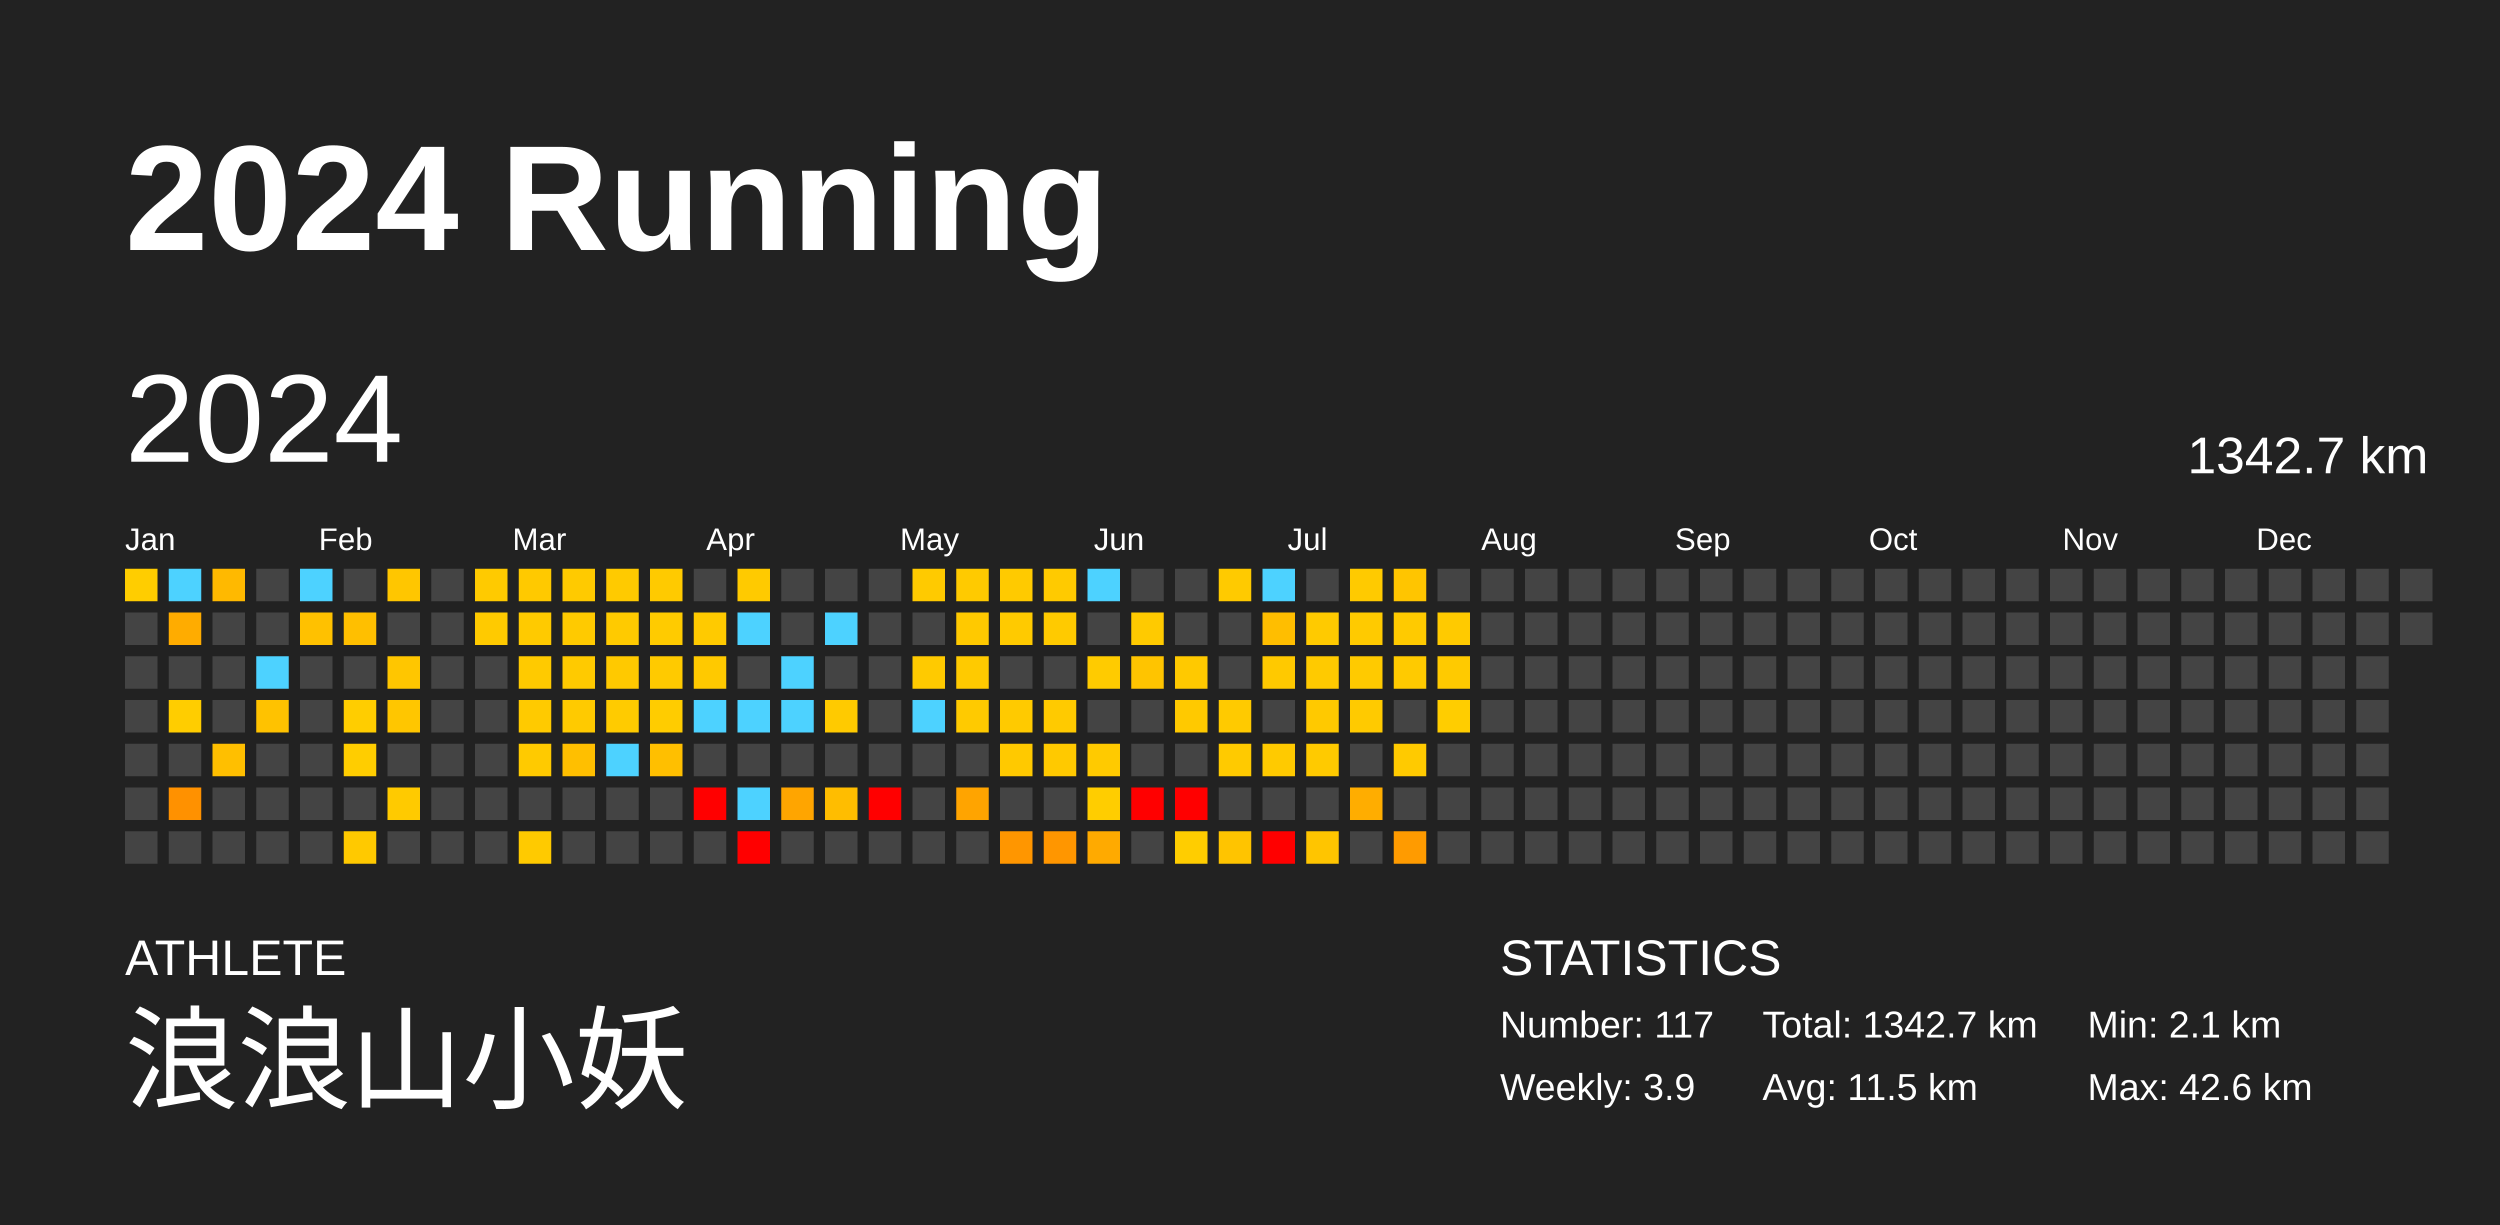
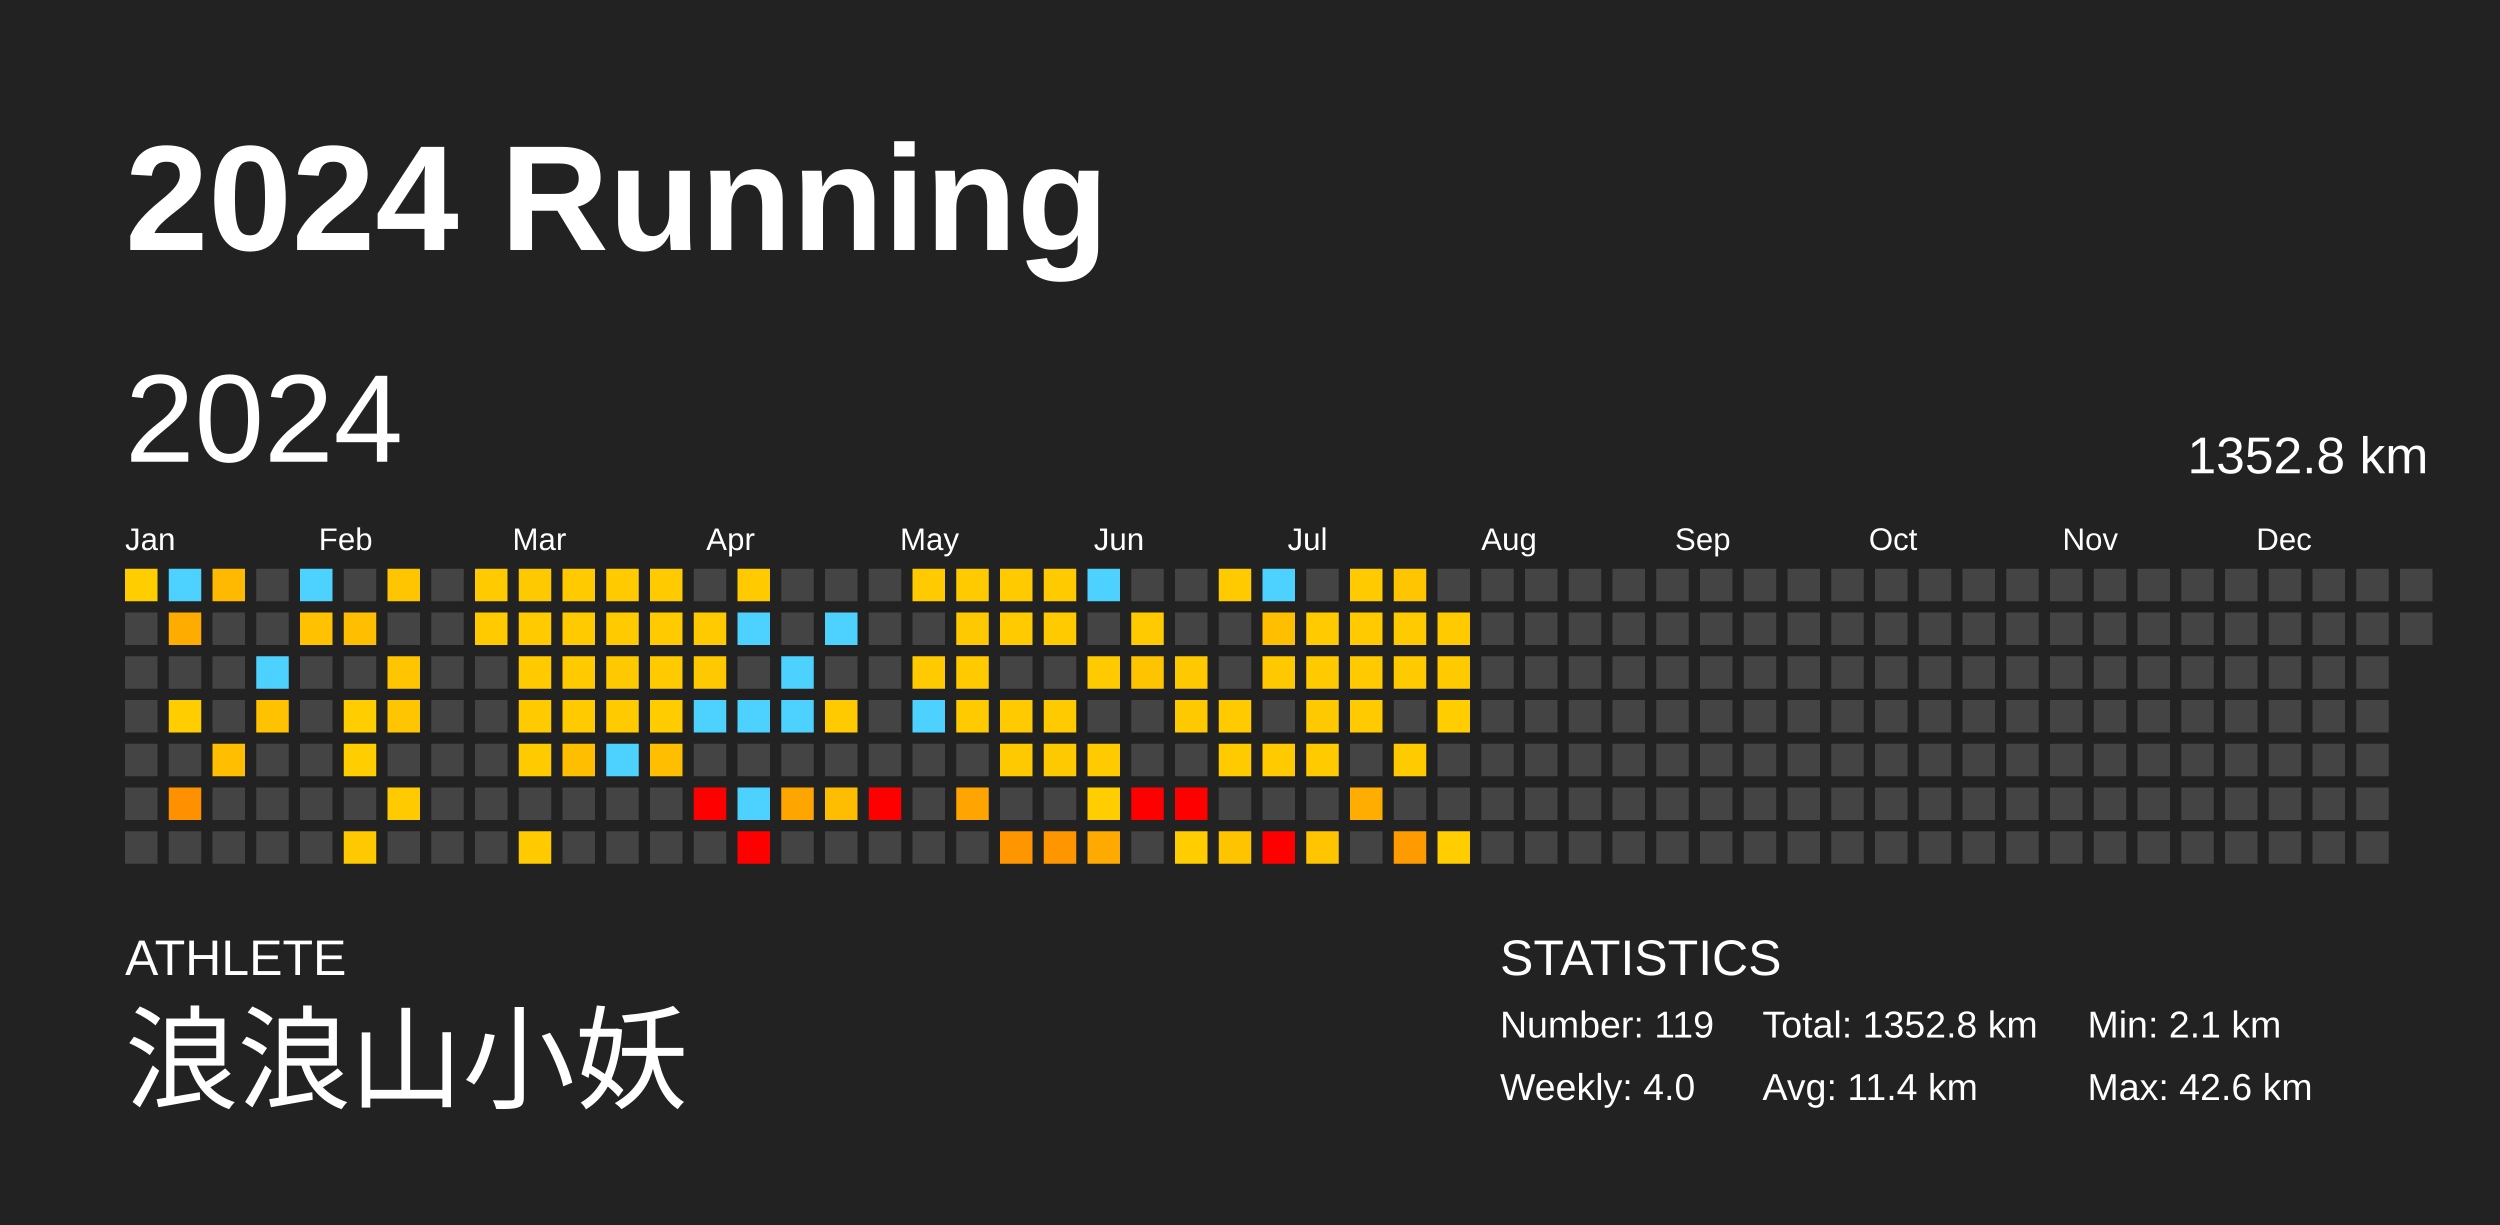
<svg xmlns="http://www.w3.org/2000/svg" baseProfile="full" height="98mm" version="1.1" viewBox="0,0,200,98" width="200mm">
  <defs />
  <rect fill="#222222" height="98" width="200" x="0" y="0" />
  <text fill="#FFFFFF" style="font-size:12px; font-family:Arial; font-weight:bold;" x="10" y="20">2024 Running</text>
  <text fill="#FFFFFF" style="font-size:4px; font-family:Arial" x="10" y="78">ATHLETE</text>
  <text fill="#FFFFFF" style="font-size:9px; font-family:Arial" x="10" y="88">浪浪山小妖</text>
  <text fill="#FFFFFF" style="font-size:4px; font-family:Arial" x="120" y="78">STATISTICS</text>
-   <text fill="#FFFFFF" style="font-size:3px; font-family:Arial" x="120" y="83">Number: 117</text>
-   <text fill="#FFFFFF" style="font-size:3px; font-family:Arial" x="120" y="88">Weekly: 3.9</text>
-   <text fill="#FFFFFF" style="font-size:3px; font-family:Arial" x="141" y="83">Total: 1342.7 km</text>
-   <text fill="#FFFFFF" style="font-size:3px; font-family:Arial" x="141" y="88">Avg: 11.5 km</text>
+   <text fill="#FFFFFF" style="font-size:3px; font-family:Arial" x="120" y="83">Number: 119</text>
+   <text fill="#FFFFFF" style="font-size:3px; font-family:Arial" x="120" y="88">Weekly: 4.0</text>
+   <text fill="#FFFFFF" style="font-size:3px; font-family:Arial" x="141" y="83">Total: 1352.8 km</text>
+   <text fill="#FFFFFF" style="font-size:3px; font-family:Arial" x="141" y="88">Avg: 11.4 km</text>
  <text fill="#FFFFFF" style="font-size:3px; font-family:Arial" x="167" y="83">Min: 2.1 km</text>
  <text fill="#FFFFFF" style="font-size:3px; font-family:Arial" x="167" y="88">Max: 42.6 km</text>
  <text dominant-baseline="hanging" fill="#FFFFFF" style="font-size:10.0px; font-family:Arial;" x="10" y="30">2024</text>
-   <text dominant-baseline="hanging" fill="#FFFFFF" style="font-size:4.125px; font-family:Arial;" x="175" y="35">1342.7 km</text>
+   <text dominant-baseline="hanging" fill="#FFFFFF" style="font-size:4.125px; font-family:Arial;" x="175" y="35">1352.8 km</text>
  <text fill="#FFFFFF" style="font-size:2.5px; font-family:Arial" x="10.0" y="44">Jan</text>
  <text fill="#FFFFFF" style="font-size:2.5px; font-family:Arial" x="25.5" y="44">Feb</text>
  <text fill="#FFFFFF" style="font-size:2.5px; font-family:Arial" x="41.0" y="44">Mar</text>
  <text fill="#FFFFFF" style="font-size:2.5px; font-family:Arial" x="56.5" y="44">Apr</text>
  <text fill="#FFFFFF" style="font-size:2.5px; font-family:Arial" x="72.0" y="44">May</text>
  <text fill="#FFFFFF" style="font-size:2.5px; font-family:Arial" x="87.5" y="44">Jun</text>
  <text fill="#FFFFFF" style="font-size:2.5px; font-family:Arial" x="103.0" y="44">Jul</text>
  <text fill="#FFFFFF" style="font-size:2.5px; font-family:Arial" x="118.5" y="44">Aug</text>
  <text fill="#FFFFFF" style="font-size:2.5px; font-family:Arial" x="134.0" y="44">Sep</text>
  <text fill="#FFFFFF" style="font-size:2.5px; font-family:Arial" x="149.5" y="44">Oct</text>
  <text fill="#FFFFFF" style="font-size:2.5px; font-family:Arial" x="165.0" y="44">Nov</text>
  <text fill="#FFFFFF" style="font-size:2.5px; font-family:Arial" x="180.5" y="44">Dec</text>
  <rect fill="#ffcd00" height="2.6" width="2.6" x="10.0" y="45.5" />
  <rect fill="#444444" height="2.6" width="2.6" x="10.0" y="49.0" />
  <rect fill="#444444" height="2.6" width="2.6" x="10.0" y="52.5" />
  <rect fill="#444444" height="2.6" width="2.6" x="10.0" y="56.0" />
  <rect fill="#444444" height="2.6" width="2.6" x="10.0" y="59.5" />
  <rect fill="#444444" height="2.6" width="2.6" x="10.0" y="63.0" />
  <rect fill="#444444" height="2.6" width="2.6" x="10.0" y="66.5" />
  <rect fill="#4dd2ff" height="2.6" width="2.6" x="13.5" y="45.5" />
  <rect fill="#ffac00" height="2.6" width="2.6" x="13.5" y="49.0" />
  <rect fill="#444444" height="2.6" width="2.6" x="13.5" y="52.5" />
  <rect fill="#ffcd00" height="2.6" width="2.6" x="13.5" y="56.0" />
  <rect fill="#444444" height="2.6" width="2.6" x="13.5" y="59.5" />
  <rect fill="#ff9100" height="2.6" width="2.6" x="13.5" y="63.0" />
  <rect fill="#444444" height="2.6" width="2.6" x="13.5" y="66.5" />
  <rect fill="#ffb900" height="2.6" width="2.6" x="17.0" y="45.5" />
  <rect fill="#444444" height="2.6" width="2.6" x="17.0" y="49.0" />
  <rect fill="#444444" height="2.6" width="2.6" x="17.0" y="52.5" />
  <rect fill="#444444" height="2.6" width="2.6" x="17.0" y="56.0" />
  <rect fill="#ffbf00" height="2.6" width="2.6" x="17.0" y="59.5" />
  <rect fill="#444444" height="2.6" width="2.6" x="17.0" y="63.0" />
  <rect fill="#444444" height="2.6" width="2.6" x="17.0" y="66.5" />
  <rect fill="#444444" height="2.6" width="2.6" x="20.5" y="45.5" />
  <rect fill="#444444" height="2.6" width="2.6" x="20.5" y="49.0" />
  <rect fill="#4dd2ff" height="2.6" width="2.6" x="20.5" y="52.5" />
  <rect fill="#ffc200" height="2.6" width="2.6" x="20.5" y="56.0" />
  <rect fill="#444444" height="2.6" width="2.6" x="20.5" y="59.5" />
  <rect fill="#444444" height="2.6" width="2.6" x="20.5" y="63.0" />
  <rect fill="#444444" height="2.6" width="2.6" x="20.5" y="66.5" />
  <rect fill="#4dd2ff" height="2.6" width="2.6" x="24.0" y="45.5" />
  <rect fill="#ffc100" height="2.6" width="2.6" x="24.0" y="49.0" />
  <rect fill="#444444" height="2.6" width="2.6" x="24.0" y="52.5" />
  <rect fill="#444444" height="2.6" width="2.6" x="24.0" y="56.0" />
  <rect fill="#444444" height="2.6" width="2.6" x="24.0" y="59.5" />
  <rect fill="#444444" height="2.6" width="2.6" x="24.0" y="63.0" />
  <rect fill="#444444" height="2.6" width="2.6" x="24.0" y="66.5" />
  <rect fill="#444444" height="2.6" width="2.6" x="27.5" y="45.5" />
  <rect fill="#ffbf00" height="2.6" width="2.6" x="27.5" y="49.0" />
  <rect fill="#444444" height="2.6" width="2.6" x="27.5" y="52.5" />
  <rect fill="#ffcd00" height="2.6" width="2.6" x="27.5" y="56.0" />
  <rect fill="#ffcd00" height="2.6" width="2.6" x="27.5" y="59.5" />
  <rect fill="#444444" height="2.6" width="2.6" x="27.5" y="63.0" />
  <rect fill="#ffc900" height="2.6" width="2.6" x="27.5" y="66.5" />
  <rect fill="#ffc600" height="2.6" width="2.6" x="31.0" y="45.5" />
  <rect fill="#444444" height="2.6" width="2.6" x="31.0" y="49.0" />
  <rect fill="#ffc600" height="2.6" width="2.6" x="31.0" y="52.5" />
  <rect fill="#ffc600" height="2.6" width="2.6" x="31.0" y="56.0" />
  <rect fill="#444444" height="2.6" width="2.6" x="31.0" y="59.5" />
  <rect fill="#ffca00" height="2.6" width="2.6" x="31.0" y="63.0" />
  <rect fill="#444444" height="2.6" width="2.6" x="31.0" y="66.5" />
  <rect fill="#444444" height="2.6" width="2.6" x="34.5" y="45.5" />
  <rect fill="#444444" height="2.6" width="2.6" x="34.5" y="49.0" />
  <rect fill="#444444" height="2.6" width="2.6" x="34.5" y="52.5" />
  <rect fill="#444444" height="2.6" width="2.6" x="34.5" y="56.0" />
  <rect fill="#444444" height="2.6" width="2.6" x="34.5" y="59.5" />
  <rect fill="#444444" height="2.6" width="2.6" x="34.5" y="63.0" />
  <rect fill="#444444" height="2.6" width="2.6" x="34.5" y="66.5" />
  <rect fill="#ffca00" height="2.6" width="2.6" x="38.0" y="45.5" />
  <rect fill="#ffca00" height="2.6" width="2.6" x="38.0" y="49.0" />
  <rect fill="#444444" height="2.6" width="2.6" x="38.0" y="52.5" />
  <rect fill="#444444" height="2.6" width="2.6" x="38.0" y="56.0" />
  <rect fill="#444444" height="2.6" width="2.6" x="38.0" y="59.5" />
  <rect fill="#444444" height="2.6" width="2.6" x="38.0" y="63.0" />
  <rect fill="#444444" height="2.6" width="2.6" x="38.0" y="66.5" />
  <rect fill="#ffc900" height="2.6" width="2.6" x="41.5" y="45.5" />
  <rect fill="#ffca00" height="2.6" width="2.6" x="41.5" y="49.0" />
  <rect fill="#ffca00" height="2.6" width="2.6" x="41.5" y="52.5" />
  <rect fill="#ffca00" height="2.6" width="2.6" x="41.5" y="56.0" />
  <rect fill="#ffca00" height="2.6" width="2.6" x="41.5" y="59.5" />
  <rect fill="#444444" height="2.6" width="2.6" x="41.5" y="63.0" />
  <rect fill="#ffca00" height="2.6" width="2.6" x="41.5" y="66.5" />
  <rect fill="#ffca00" height="2.6" width="2.6" x="45.0" y="45.5" />
  <rect fill="#ffca00" height="2.6" width="2.6" x="45.0" y="49.0" />
  <rect fill="#ffca00" height="2.6" width="2.6" x="45.0" y="52.5" />
  <rect fill="#ffca00" height="2.6" width="2.6" x="45.0" y="56.0" />
  <rect fill="#ffbf00" height="2.6" width="2.6" x="45.0" y="59.5" />
  <rect fill="#444444" height="2.6" width="2.6" x="45.0" y="63.0" />
  <rect fill="#444444" height="2.6" width="2.6" x="45.0" y="66.5" />
  <rect fill="#ffca00" height="2.6" width="2.6" x="48.5" y="45.5" />
  <rect fill="#ffca00" height="2.6" width="2.6" x="48.5" y="49.0" />
  <rect fill="#ffc900" height="2.6" width="2.6" x="48.5" y="52.5" />
  <rect fill="#ffcb00" height="2.6" width="2.6" x="48.5" y="56.0" />
  <rect fill="#4dd2ff" height="2.6" width="2.6" x="48.5" y="59.5" />
  <rect fill="#444444" height="2.6" width="2.6" x="48.5" y="63.0" />
  <rect fill="#444444" height="2.6" width="2.6" x="48.5" y="66.5" />
  <rect fill="#ffca00" height="2.6" width="2.6" x="52.0" y="45.5" />
  <rect fill="#ffcb00" height="2.6" width="2.6" x="52.0" y="49.0" />
  <rect fill="#ffca00" height="2.6" width="2.6" x="52.0" y="52.5" />
  <rect fill="#ffcc00" height="2.6" width="2.6" x="52.0" y="56.0" />
  <rect fill="#ffbf00" height="2.6" width="2.6" x="52.0" y="59.5" />
  <rect fill="#444444" height="2.6" width="2.6" x="52.0" y="63.0" />
  <rect fill="#444444" height="2.6" width="2.6" x="52.0" y="66.5" />
  <rect fill="#444444" height="2.6" width="2.6" x="55.5" y="45.5" />
  <rect fill="#ffca00" height="2.6" width="2.6" x="55.5" y="49.0" />
  <rect fill="#ffc900" height="2.6" width="2.6" x="55.5" y="52.5" />
  <rect fill="#4dd2ff" height="2.6" width="2.6" x="55.5" y="56.0" />
  <rect fill="#444444" height="2.6" width="2.6" x="55.5" y="59.5" />
  <rect fill="red" height="2.6" width="2.6" x="55.5" y="63.0" />
  <rect fill="#444444" height="2.6" width="2.6" x="55.5" y="66.5" />
  <rect fill="#ffca00" height="2.6" width="2.6" x="59.0" y="45.5" />
  <rect fill="#4dd2ff" height="2.6" width="2.6" x="59.0" y="49.0" />
  <rect fill="#444444" height="2.6" width="2.6" x="59.0" y="52.5" />
  <rect fill="#4dd2ff" height="2.6" width="2.6" x="59.0" y="56.0" />
  <rect fill="#444444" height="2.6" width="2.6" x="59.0" y="59.5" />
  <rect fill="#4dd2ff" height="2.6" width="2.6" x="59.0" y="63.0" />
  <rect fill="red" height="2.6" width="2.6" x="59.0" y="66.5" />
  <rect fill="#444444" height="2.6" width="2.6" x="62.5" y="45.5" />
  <rect fill="#444444" height="2.6" width="2.6" x="62.5" y="49.0" />
  <rect fill="#4dd2ff" height="2.6" width="2.6" x="62.5" y="52.5" />
  <rect fill="#4dd2ff" height="2.6" width="2.6" x="62.5" y="56.0" />
  <rect fill="#444444" height="2.6" width="2.6" x="62.5" y="59.5" />
  <rect fill="#ffa500" height="2.6" width="2.6" x="62.5" y="63.0" />
  <rect fill="#444444" height="2.6" width="2.6" x="62.5" y="66.5" />
  <rect fill="#444444" height="2.6" width="2.6" x="66.0" y="45.5" />
  <rect fill="#4dd2ff" height="2.6" width="2.6" x="66.0" y="49.0" />
  <rect fill="#444444" height="2.6" width="2.6" x="66.0" y="52.5" />
  <rect fill="#ffca00" height="2.6" width="2.6" x="66.0" y="56.0" />
  <rect fill="#444444" height="2.6" width="2.6" x="66.0" y="59.5" />
  <rect fill="#ffbd00" height="2.6" width="2.6" x="66.0" y="63.0" />
  <rect fill="#444444" height="2.6" width="2.6" x="66.0" y="66.5" />
  <rect fill="#444444" height="2.6" width="2.6" x="69.5" y="45.5" />
  <rect fill="#444444" height="2.6" width="2.6" x="69.5" y="49.0" />
  <rect fill="#444444" height="2.6" width="2.6" x="69.5" y="52.5" />
  <rect fill="#444444" height="2.6" width="2.6" x="69.5" y="56.0" />
  <rect fill="#444444" height="2.6" width="2.6" x="69.5" y="59.5" />
  <rect fill="red" height="2.6" width="2.6" x="69.5" y="63.0" />
  <rect fill="#444444" height="2.6" width="2.6" x="69.5" y="66.5" />
  <rect fill="#ffca00" height="2.6" width="2.6" x="73.0" y="45.5" />
  <rect fill="#444444" height="2.6" width="2.6" x="73.0" y="49.0" />
  <rect fill="#ffca00" height="2.6" width="2.6" x="73.0" y="52.5" />
  <rect fill="#4dd2ff" height="2.6" width="2.6" x="73.0" y="56.0" />
  <rect fill="#444444" height="2.6" width="2.6" x="73.0" y="59.5" />
  <rect fill="#444444" height="2.6" width="2.6" x="73.0" y="63.0" />
  <rect fill="#444444" height="2.6" width="2.6" x="73.0" y="66.5" />
  <rect fill="#ffca00" height="2.6" width="2.6" x="76.5" y="45.5" />
  <rect fill="#ffc900" height="2.6" width="2.6" x="76.5" y="49.0" />
  <rect fill="#ffca00" height="2.6" width="2.6" x="76.5" y="52.5" />
  <rect fill="#ffca00" height="2.6" width="2.6" x="76.5" y="56.0" />
  <rect fill="#444444" height="2.6" width="2.6" x="76.5" y="59.5" />
  <rect fill="#ffa400" height="2.6" width="2.6" x="76.5" y="63.0" />
  <rect fill="#444444" height="2.6" width="2.6" x="76.5" y="66.5" />
  <rect fill="#ffca00" height="2.6" width="2.6" x="80.0" y="45.5" />
  <rect fill="#ffca00" height="2.6" width="2.6" x="80.0" y="49.0" />
  <rect fill="#444444" height="2.6" width="2.6" x="80.0" y="52.5" />
  <rect fill="#ffca00" height="2.6" width="2.6" x="80.0" y="56.0" />
  <rect fill="#ffc900" height="2.6" width="2.6" x="80.0" y="59.5" />
  <rect fill="#444444" height="2.6" width="2.6" x="80.0" y="63.0" />
  <rect fill="#ff9600" height="2.6" width="2.6" x="80.0" y="66.5" />
  <rect fill="#ffca00" height="2.6" width="2.6" x="83.5" y="45.5" />
  <rect fill="#ffca00" height="2.6" width="2.6" x="83.5" y="49.0" />
  <rect fill="#444444" height="2.6" width="2.6" x="83.5" y="52.5" />
  <rect fill="#ffca00" height="2.6" width="2.6" x="83.5" y="56.0" />
  <rect fill="#ffc900" height="2.6" width="2.6" x="83.5" y="59.5" />
  <rect fill="#444444" height="2.6" width="2.6" x="83.5" y="63.0" />
  <rect fill="#ff9600" height="2.6" width="2.6" x="83.5" y="66.5" />
  <rect fill="#4dd2ff" height="2.6" width="2.6" x="87.0" y="45.5" />
  <rect fill="#444444" height="2.6" width="2.6" x="87.0" y="49.0" />
  <rect fill="#ffcb00" height="2.6" width="2.6" x="87.0" y="52.5" />
  <rect fill="#444444" height="2.6" width="2.6" x="87.0" y="56.0" />
  <rect fill="#ffca00" height="2.6" width="2.6" x="87.0" y="59.5" />
  <rect fill="#ffcd00" height="2.6" width="2.6" x="87.0" y="63.0" />
  <rect fill="#ffaa00" height="2.6" width="2.6" x="87.0" y="66.5" />
  <rect fill="#444444" height="2.6" width="2.6" x="90.5" y="45.5" />
  <rect fill="#ffca00" height="2.6" width="2.6" x="90.5" y="49.0" />
  <rect fill="#ffc400" height="2.6" width="2.6" x="90.5" y="52.5" />
  <rect fill="#444444" height="2.6" width="2.6" x="90.5" y="56.0" />
  <rect fill="#444444" height="2.6" width="2.6" x="90.5" y="59.5" />
  <rect fill="red" height="2.6" width="2.6" x="90.5" y="63.0" />
  <rect fill="#444444" height="2.6" width="2.6" x="90.5" y="66.5" />
  <rect fill="#444444" height="2.6" width="2.6" x="94.0" y="45.5" />
  <rect fill="#444444" height="2.6" width="2.6" x="94.0" y="49.0" />
  <rect fill="#ffc900" height="2.6" width="2.6" x="94.0" y="52.5" />
  <rect fill="#ffc900" height="2.6" width="2.6" x="94.0" y="56.0" />
  <rect fill="#444444" height="2.6" width="2.6" x="94.0" y="59.5" />
  <rect fill="red" height="2.6" width="2.6" x="94.0" y="63.0" />
  <rect fill="#ffcd00" height="2.6" width="2.6" x="94.0" y="66.5" />
  <rect fill="#ffca00" height="2.6" width="2.6" x="97.5" y="45.5" />
  <rect fill="#444444" height="2.6" width="2.6" x="97.5" y="49.0" />
  <rect fill="#444444" height="2.6" width="2.6" x="97.5" y="52.5" />
  <rect fill="#ffca00" height="2.6" width="2.6" x="97.5" y="56.0" />
  <rect fill="#ffca00" height="2.6" width="2.6" x="97.5" y="59.5" />
  <rect fill="#444444" height="2.6" width="2.6" x="97.5" y="63.0" />
  <rect fill="#ffc400" height="2.6" width="2.6" x="97.5" y="66.5" />
  <rect fill="#4dd2ff" height="2.6" width="2.6" x="101.0" y="45.5" />
  <rect fill="#ffbe00" height="2.6" width="2.6" x="101.0" y="49.0" />
  <rect fill="#ffc900" height="2.6" width="2.6" x="101.0" y="52.5" />
  <rect fill="#444444" height="2.6" width="2.6" x="101.0" y="56.0" />
  <rect fill="#ffca00" height="2.6" width="2.6" x="101.0" y="59.5" />
  <rect fill="#444444" height="2.6" width="2.6" x="101.0" y="63.0" />
  <rect fill="red" height="2.6" width="2.6" x="101.0" y="66.5" />
  <rect fill="#444444" height="2.6" width="2.6" x="104.5" y="45.5" />
  <rect fill="#ffca00" height="2.6" width="2.6" x="104.5" y="49.0" />
  <rect fill="#ffca00" height="2.6" width="2.6" x="104.5" y="52.5" />
  <rect fill="#ffc900" height="2.6" width="2.6" x="104.5" y="56.0" />
  <rect fill="#ffca00" height="2.6" width="2.6" x="104.5" y="59.5" />
  <rect fill="#444444" height="2.6" width="2.6" x="104.5" y="63.0" />
  <rect fill="#ffc500" height="2.6" width="2.6" x="104.5" y="66.5" />
  <rect fill="#ffca00" height="2.6" width="2.6" x="108.0" y="45.5" />
  <rect fill="#ffca00" height="2.6" width="2.6" x="108.0" y="49.0" />
  <rect fill="#ffca00" height="2.6" width="2.6" x="108.0" y="52.5" />
  <rect fill="#ffca00" height="2.6" width="2.6" x="108.0" y="56.0" />
  <rect fill="#444444" height="2.6" width="2.6" x="108.0" y="59.5" />
  <rect fill="#ffad00" height="2.6" width="2.6" x="108.0" y="63.0" />
  <rect fill="#444444" height="2.6" width="2.6" x="108.0" y="66.5" />
  <rect fill="#ffc500" height="2.6" width="2.6" x="111.5" y="45.5" />
  <rect fill="#ffca00" height="2.6" width="2.6" x="111.5" y="49.0" />
  <rect fill="#ffca00" height="2.6" width="2.6" x="111.5" y="52.5" />
  <rect fill="#444444" height="2.6" width="2.6" x="111.5" y="56.0" />
  <rect fill="#ffca00" height="2.6" width="2.6" x="111.5" y="59.5" />
  <rect fill="#444444" height="2.6" width="2.6" x="111.5" y="63.0" />
  <rect fill="#ff9b00" height="2.6" width="2.6" x="111.5" y="66.5" />
  <rect fill="#444444" height="2.6" width="2.6" x="115.0" y="45.5" />
  <rect fill="#ffca00" height="2.6" width="2.6" x="115.0" y="49.0" />
  <rect fill="#ffca00" height="2.6" width="2.6" x="115.0" y="52.5" />
  <rect fill="#ffcd00" height="2.6" width="2.6" x="115.0" y="56.0" />
  <rect fill="#444444" height="2.6" width="2.6" x="115.0" y="59.5" />
  <rect fill="#444444" height="2.6" width="2.6" x="115.0" y="63.0" />
-   <rect fill="#444444" height="2.6" width="2.6" x="115.0" y="66.5" />
+   <rect fill="#ffcd00" height="2.6" width="2.6" x="115.0" y="66.5" />
  <rect fill="#444444" height="2.6" width="2.6" x="118.5" y="45.5" />
  <rect fill="#444444" height="2.6" width="2.6" x="118.5" y="49.0" />
  <rect fill="#444444" height="2.6" width="2.6" x="118.5" y="52.5" />
  <rect fill="#444444" height="2.6" width="2.6" x="118.5" y="56.0" />
  <rect fill="#444444" height="2.6" width="2.6" x="118.5" y="59.5" />
  <rect fill="#444444" height="2.6" width="2.6" x="118.5" y="63.0" />
  <rect fill="#444444" height="2.6" width="2.6" x="118.5" y="66.5" />
  <rect fill="#444444" height="2.6" width="2.6" x="122.0" y="45.5" />
  <rect fill="#444444" height="2.6" width="2.6" x="122.0" y="49.0" />
  <rect fill="#444444" height="2.6" width="2.6" x="122.0" y="52.5" />
  <rect fill="#444444" height="2.6" width="2.6" x="122.0" y="56.0" />
  <rect fill="#444444" height="2.6" width="2.6" x="122.0" y="59.5" />
  <rect fill="#444444" height="2.6" width="2.6" x="122.0" y="63.0" />
  <rect fill="#444444" height="2.6" width="2.6" x="122.0" y="66.5" />
  <rect fill="#444444" height="2.6" width="2.6" x="125.5" y="45.5" />
  <rect fill="#444444" height="2.6" width="2.6" x="125.5" y="49.0" />
  <rect fill="#444444" height="2.6" width="2.6" x="125.5" y="52.5" />
  <rect fill="#444444" height="2.6" width="2.6" x="125.5" y="56.0" />
  <rect fill="#444444" height="2.6" width="2.6" x="125.5" y="59.5" />
  <rect fill="#444444" height="2.6" width="2.6" x="125.5" y="63.0" />
  <rect fill="#444444" height="2.6" width="2.6" x="125.5" y="66.5" />
  <rect fill="#444444" height="2.6" width="2.6" x="129.0" y="45.5" />
  <rect fill="#444444" height="2.6" width="2.6" x="129.0" y="49.0" />
  <rect fill="#444444" height="2.6" width="2.6" x="129.0" y="52.5" />
  <rect fill="#444444" height="2.6" width="2.6" x="129.0" y="56.0" />
  <rect fill="#444444" height="2.6" width="2.6" x="129.0" y="59.5" />
  <rect fill="#444444" height="2.6" width="2.6" x="129.0" y="63.0" />
  <rect fill="#444444" height="2.6" width="2.6" x="129.0" y="66.5" />
  <rect fill="#444444" height="2.6" width="2.6" x="132.5" y="45.5" />
  <rect fill="#444444" height="2.6" width="2.6" x="132.5" y="49.0" />
  <rect fill="#444444" height="2.6" width="2.6" x="132.5" y="52.5" />
  <rect fill="#444444" height="2.6" width="2.6" x="132.5" y="56.0" />
  <rect fill="#444444" height="2.6" width="2.6" x="132.5" y="59.5" />
  <rect fill="#444444" height="2.6" width="2.6" x="132.5" y="63.0" />
  <rect fill="#444444" height="2.6" width="2.6" x="132.5" y="66.5" />
  <rect fill="#444444" height="2.6" width="2.6" x="136.0" y="45.5" />
  <rect fill="#444444" height="2.6" width="2.6" x="136.0" y="49.0" />
  <rect fill="#444444" height="2.6" width="2.6" x="136.0" y="52.5" />
  <rect fill="#444444" height="2.6" width="2.6" x="136.0" y="56.0" />
  <rect fill="#444444" height="2.6" width="2.6" x="136.0" y="59.5" />
  <rect fill="#444444" height="2.6" width="2.6" x="136.0" y="63.0" />
  <rect fill="#444444" height="2.6" width="2.6" x="136.0" y="66.5" />
  <rect fill="#444444" height="2.6" width="2.6" x="139.5" y="45.5" />
  <rect fill="#444444" height="2.6" width="2.6" x="139.5" y="49.0" />
  <rect fill="#444444" height="2.6" width="2.6" x="139.5" y="52.5" />
  <rect fill="#444444" height="2.6" width="2.6" x="139.5" y="56.0" />
  <rect fill="#444444" height="2.6" width="2.6" x="139.5" y="59.5" />
  <rect fill="#444444" height="2.6" width="2.6" x="139.5" y="63.0" />
  <rect fill="#444444" height="2.6" width="2.6" x="139.5" y="66.5" />
  <rect fill="#444444" height="2.6" width="2.6" x="143.0" y="45.5" />
  <rect fill="#444444" height="2.6" width="2.6" x="143.0" y="49.0" />
  <rect fill="#444444" height="2.6" width="2.6" x="143.0" y="52.5" />
  <rect fill="#444444" height="2.6" width="2.6" x="143.0" y="56.0" />
  <rect fill="#444444" height="2.6" width="2.6" x="143.0" y="59.5" />
  <rect fill="#444444" height="2.6" width="2.6" x="143.0" y="63.0" />
  <rect fill="#444444" height="2.6" width="2.6" x="143.0" y="66.5" />
  <rect fill="#444444" height="2.6" width="2.6" x="146.5" y="45.5" />
  <rect fill="#444444" height="2.6" width="2.6" x="146.5" y="49.0" />
  <rect fill="#444444" height="2.6" width="2.6" x="146.5" y="52.5" />
  <rect fill="#444444" height="2.6" width="2.6" x="146.5" y="56.0" />
  <rect fill="#444444" height="2.6" width="2.6" x="146.5" y="59.5" />
  <rect fill="#444444" height="2.6" width="2.6" x="146.5" y="63.0" />
  <rect fill="#444444" height="2.6" width="2.6" x="146.5" y="66.5" />
  <rect fill="#444444" height="2.6" width="2.6" x="150.0" y="45.5" />
  <rect fill="#444444" height="2.6" width="2.6" x="150.0" y="49.0" />
  <rect fill="#444444" height="2.6" width="2.6" x="150.0" y="52.5" />
  <rect fill="#444444" height="2.6" width="2.6" x="150.0" y="56.0" />
  <rect fill="#444444" height="2.6" width="2.6" x="150.0" y="59.5" />
  <rect fill="#444444" height="2.6" width="2.6" x="150.0" y="63.0" />
  <rect fill="#444444" height="2.6" width="2.6" x="150.0" y="66.5" />
  <rect fill="#444444" height="2.6" width="2.6" x="153.5" y="45.5" />
  <rect fill="#444444" height="2.6" width="2.6" x="153.5" y="49.0" />
  <rect fill="#444444" height="2.6" width="2.6" x="153.5" y="52.5" />
  <rect fill="#444444" height="2.6" width="2.6" x="153.5" y="56.0" />
  <rect fill="#444444" height="2.6" width="2.6" x="153.5" y="59.5" />
  <rect fill="#444444" height="2.6" width="2.6" x="153.5" y="63.0" />
  <rect fill="#444444" height="2.6" width="2.6" x="153.5" y="66.5" />
  <rect fill="#444444" height="2.6" width="2.6" x="157.0" y="45.5" />
  <rect fill="#444444" height="2.6" width="2.6" x="157.0" y="49.0" />
  <rect fill="#444444" height="2.6" width="2.6" x="157.0" y="52.5" />
  <rect fill="#444444" height="2.6" width="2.6" x="157.0" y="56.0" />
  <rect fill="#444444" height="2.6" width="2.6" x="157.0" y="59.5" />
  <rect fill="#444444" height="2.6" width="2.6" x="157.0" y="63.0" />
  <rect fill="#444444" height="2.6" width="2.6" x="157.0" y="66.5" />
  <rect fill="#444444" height="2.6" width="2.6" x="160.5" y="45.5" />
  <rect fill="#444444" height="2.6" width="2.6" x="160.5" y="49.0" />
  <rect fill="#444444" height="2.6" width="2.6" x="160.5" y="52.5" />
  <rect fill="#444444" height="2.6" width="2.6" x="160.5" y="56.0" />
  <rect fill="#444444" height="2.6" width="2.6" x="160.5" y="59.5" />
  <rect fill="#444444" height="2.6" width="2.6" x="160.5" y="63.0" />
  <rect fill="#444444" height="2.6" width="2.6" x="160.5" y="66.5" />
  <rect fill="#444444" height="2.6" width="2.6" x="164.0" y="45.5" />
  <rect fill="#444444" height="2.6" width="2.6" x="164.0" y="49.0" />
  <rect fill="#444444" height="2.6" width="2.6" x="164.0" y="52.5" />
  <rect fill="#444444" height="2.6" width="2.6" x="164.0" y="56.0" />
  <rect fill="#444444" height="2.6" width="2.6" x="164.0" y="59.5" />
  <rect fill="#444444" height="2.6" width="2.6" x="164.0" y="63.0" />
  <rect fill="#444444" height="2.6" width="2.6" x="164.0" y="66.5" />
  <rect fill="#444444" height="2.6" width="2.6" x="167.5" y="45.5" />
  <rect fill="#444444" height="2.6" width="2.6" x="167.5" y="49.0" />
  <rect fill="#444444" height="2.6" width="2.6" x="167.5" y="52.5" />
  <rect fill="#444444" height="2.6" width="2.6" x="167.5" y="56.0" />
  <rect fill="#444444" height="2.6" width="2.6" x="167.5" y="59.5" />
  <rect fill="#444444" height="2.6" width="2.6" x="167.5" y="63.0" />
  <rect fill="#444444" height="2.6" width="2.6" x="167.5" y="66.5" />
  <rect fill="#444444" height="2.6" width="2.6" x="171.0" y="45.5" />
  <rect fill="#444444" height="2.6" width="2.6" x="171.0" y="49.0" />
  <rect fill="#444444" height="2.6" width="2.6" x="171.0" y="52.5" />
  <rect fill="#444444" height="2.6" width="2.6" x="171.0" y="56.0" />
  <rect fill="#444444" height="2.6" width="2.6" x="171.0" y="59.5" />
  <rect fill="#444444" height="2.6" width="2.6" x="171.0" y="63.0" />
  <rect fill="#444444" height="2.6" width="2.6" x="171.0" y="66.5" />
  <rect fill="#444444" height="2.6" width="2.6" x="174.5" y="45.5" />
  <rect fill="#444444" height="2.6" width="2.6" x="174.5" y="49.0" />
  <rect fill="#444444" height="2.6" width="2.6" x="174.5" y="52.5" />
  <rect fill="#444444" height="2.6" width="2.6" x="174.5" y="56.0" />
  <rect fill="#444444" height="2.6" width="2.6" x="174.5" y="59.5" />
  <rect fill="#444444" height="2.6" width="2.6" x="174.5" y="63.0" />
  <rect fill="#444444" height="2.6" width="2.6" x="174.5" y="66.5" />
  <rect fill="#444444" height="2.6" width="2.6" x="178.0" y="45.5" />
  <rect fill="#444444" height="2.6" width="2.6" x="178.0" y="49.0" />
  <rect fill="#444444" height="2.6" width="2.6" x="178.0" y="52.5" />
  <rect fill="#444444" height="2.6" width="2.6" x="178.0" y="56.0" />
  <rect fill="#444444" height="2.6" width="2.6" x="178.0" y="59.5" />
  <rect fill="#444444" height="2.6" width="2.6" x="178.0" y="63.0" />
  <rect fill="#444444" height="2.6" width="2.6" x="178.0" y="66.5" />
  <rect fill="#444444" height="2.6" width="2.6" x="181.5" y="45.5" />
  <rect fill="#444444" height="2.6" width="2.6" x="181.5" y="49.0" />
  <rect fill="#444444" height="2.6" width="2.6" x="181.5" y="52.5" />
  <rect fill="#444444" height="2.6" width="2.6" x="181.5" y="56.0" />
  <rect fill="#444444" height="2.6" width="2.6" x="181.5" y="59.5" />
  <rect fill="#444444" height="2.6" width="2.6" x="181.5" y="63.0" />
  <rect fill="#444444" height="2.6" width="2.6" x="181.5" y="66.5" />
  <rect fill="#444444" height="2.6" width="2.6" x="185.0" y="45.5" />
  <rect fill="#444444" height="2.6" width="2.6" x="185.0" y="49.0" />
  <rect fill="#444444" height="2.6" width="2.6" x="185.0" y="52.5" />
  <rect fill="#444444" height="2.6" width="2.6" x="185.0" y="56.0" />
  <rect fill="#444444" height="2.6" width="2.6" x="185.0" y="59.5" />
  <rect fill="#444444" height="2.6" width="2.6" x="185.0" y="63.0" />
  <rect fill="#444444" height="2.6" width="2.6" x="185.0" y="66.5" />
  <rect fill="#444444" height="2.6" width="2.6" x="188.5" y="45.5" />
  <rect fill="#444444" height="2.6" width="2.6" x="188.5" y="49.0" />
  <rect fill="#444444" height="2.6" width="2.6" x="188.5" y="52.5" />
  <rect fill="#444444" height="2.6" width="2.6" x="188.5" y="56.0" />
  <rect fill="#444444" height="2.6" width="2.6" x="188.5" y="59.5" />
  <rect fill="#444444" height="2.6" width="2.6" x="188.5" y="63.0" />
  <rect fill="#444444" height="2.6" width="2.6" x="188.5" y="66.5" />
  <rect fill="#444444" height="2.6" width="2.6" x="192.0" y="45.5" />
  <rect fill="#444444" height="2.6" width="2.6" x="192.0" y="49.0" />
</svg>
